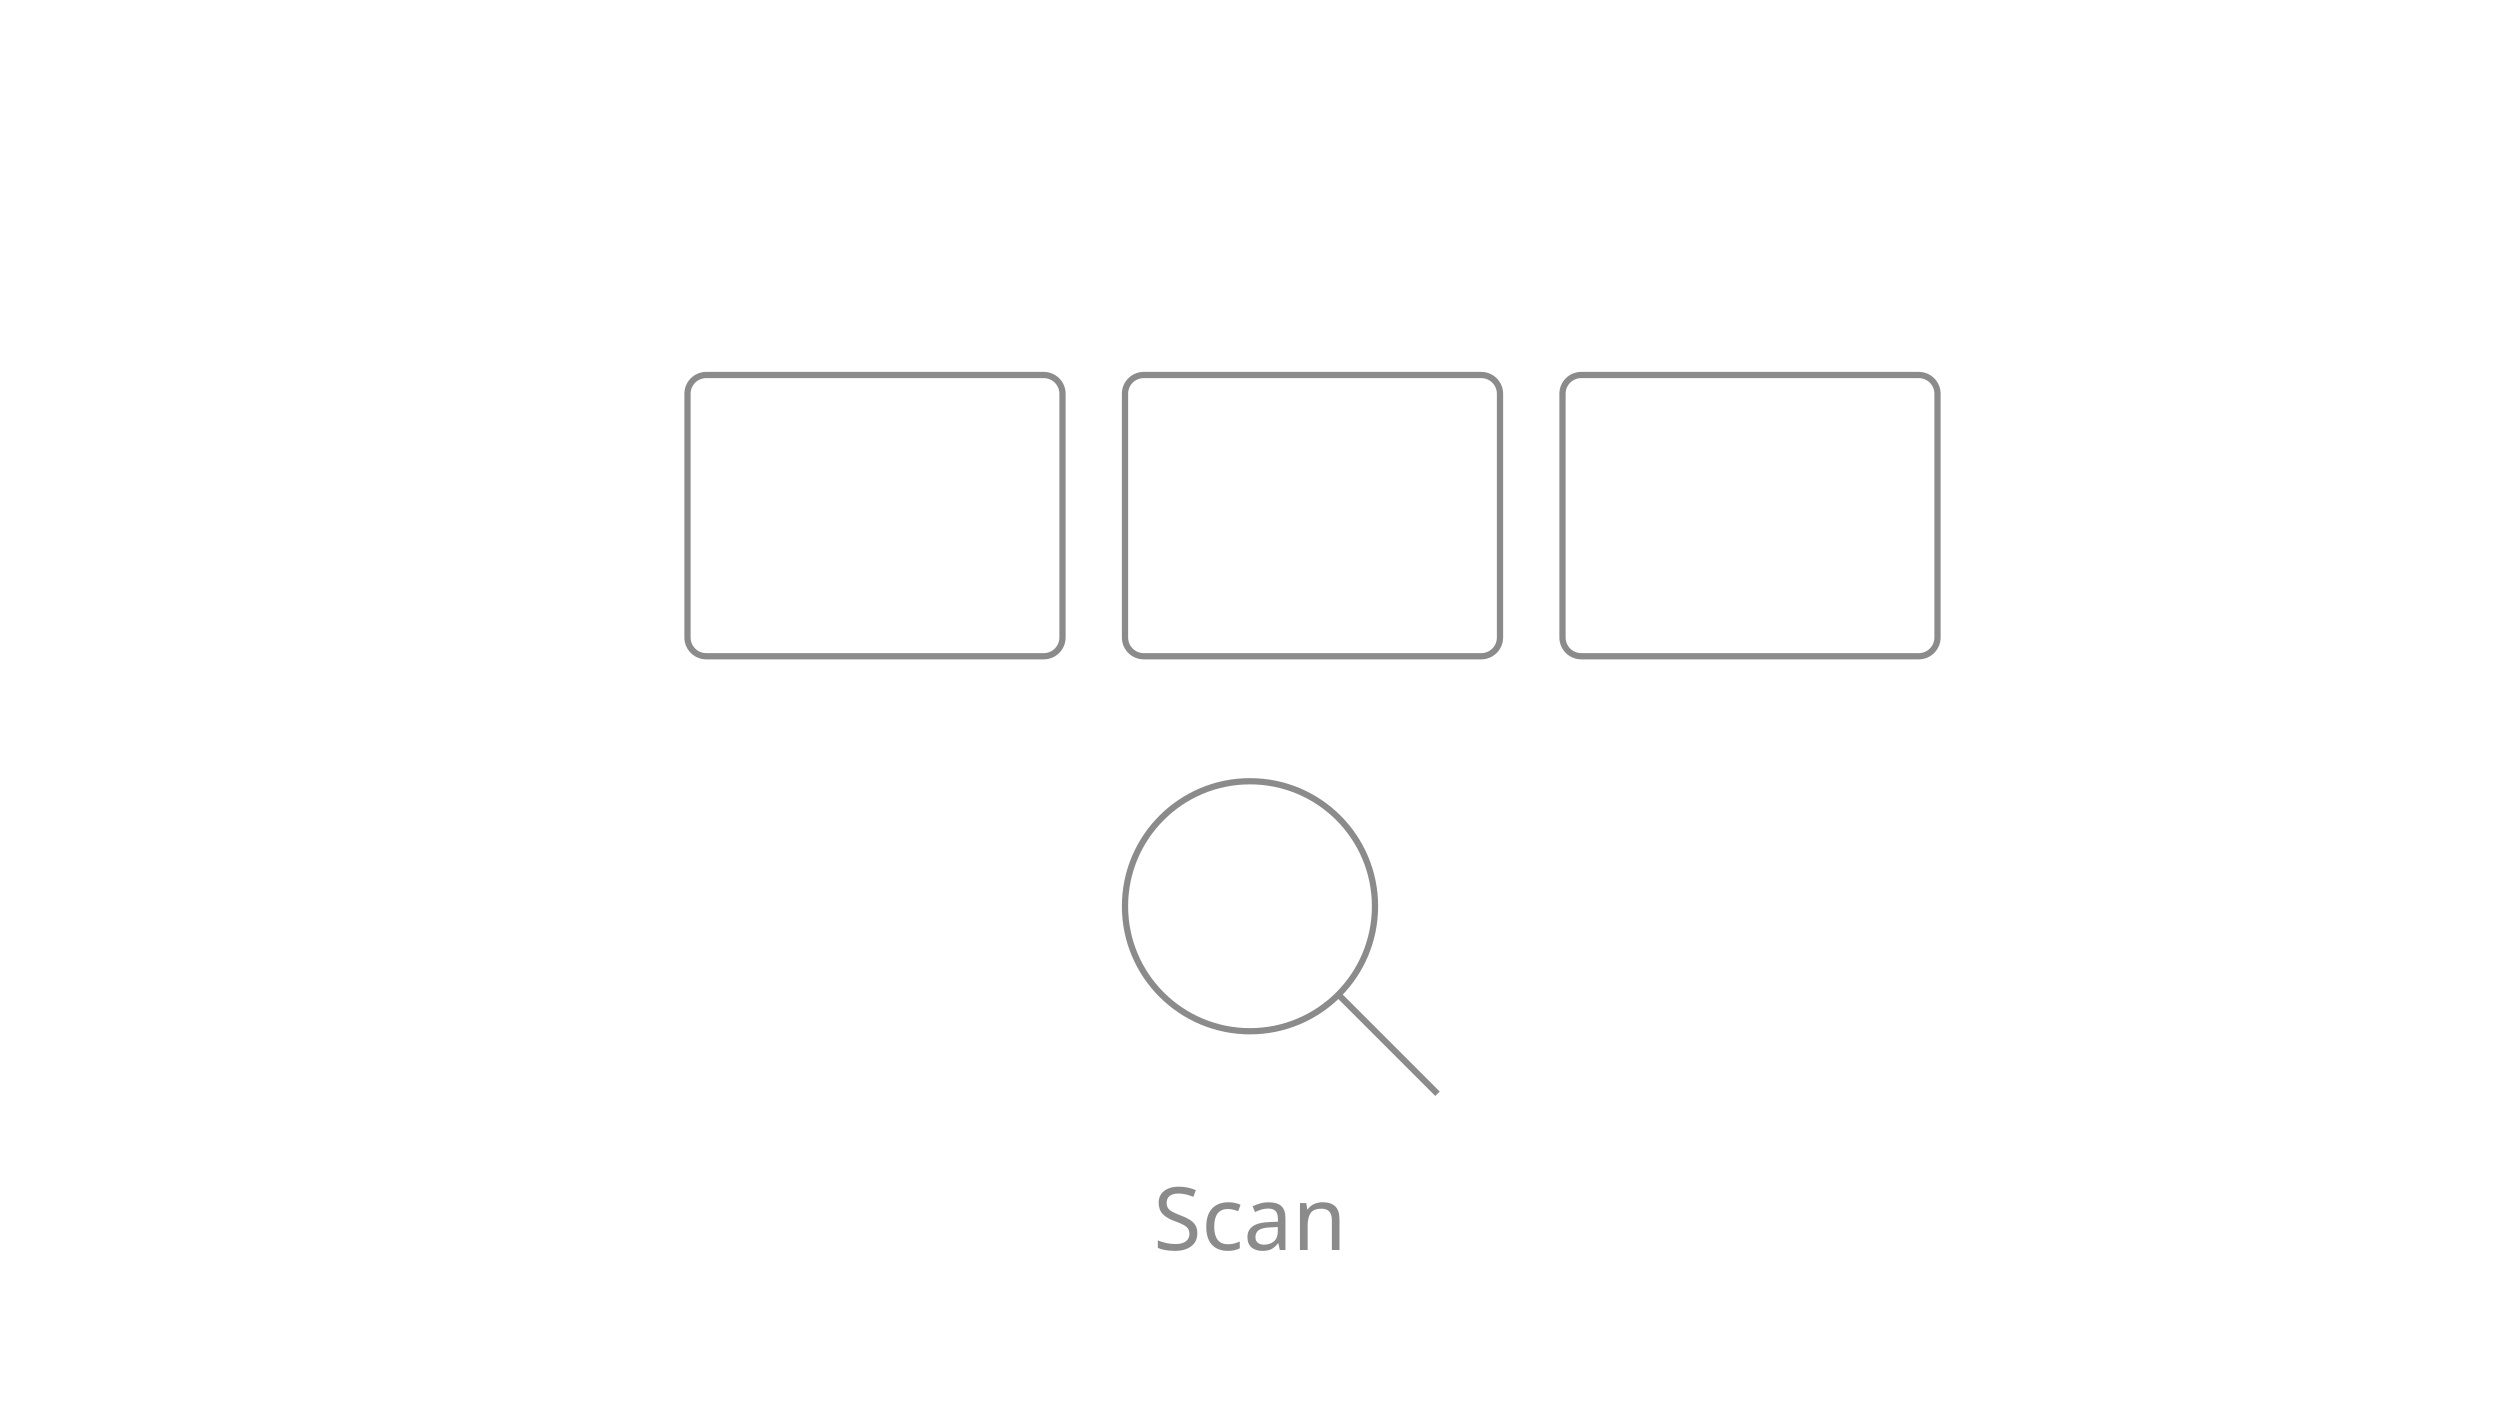
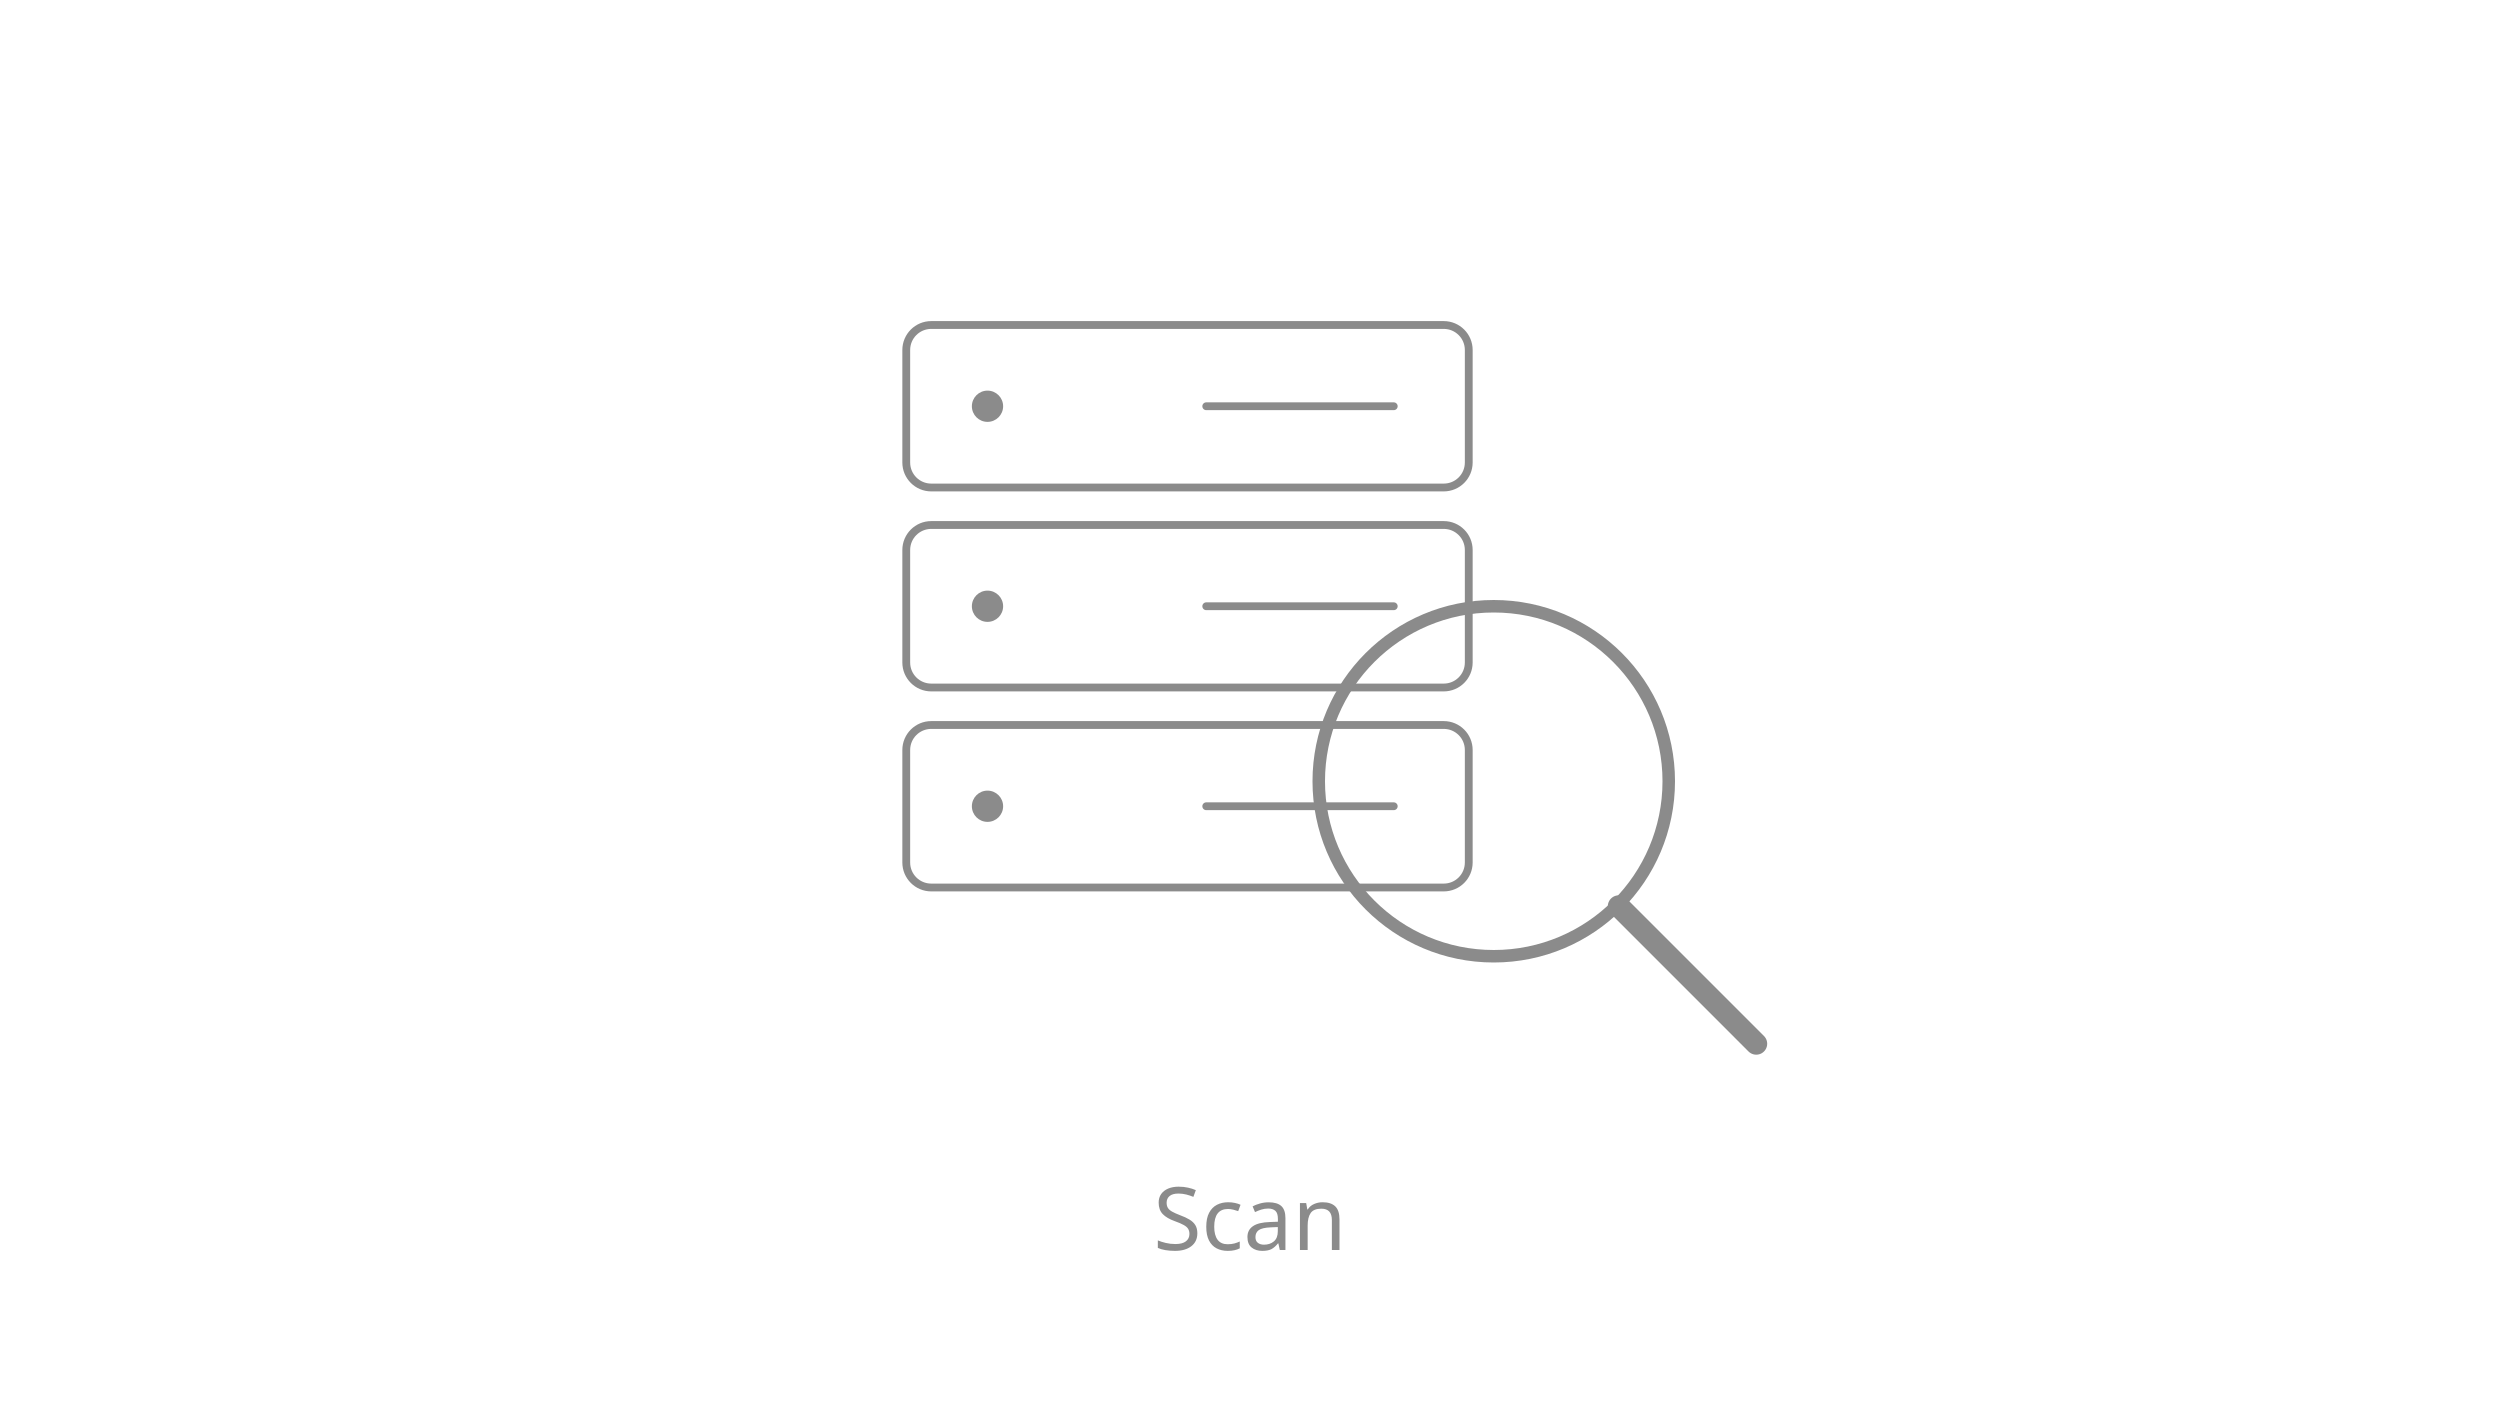
<svg xmlns="http://www.w3.org/2000/svg" width="800" height="450" viewBox="0 0 800 450">
-   <g fill="none" stroke="#8b8b8b" stroke-width="2">
-     <rect x="220" y="120" width="120" height="90" rx="6" />
-     <rect x="360" y="120" width="120" height="90" rx="6" />
-     <rect x="500" y="120" width="120" height="90" rx="6" />
-     <circle cx="400" cy="290" r="40" />
-     <line x1="428" y1="318" x2="460" y2="350" />
+   <g fill="none" stroke="#8b8b8b" stroke-width="2.5" stroke-linecap="round" stroke-linejoin="round">
+     <rect x="290" y="104" width="180" height="52" rx="8" />
+     <rect x="290" y="168" width="180" height="52" rx="8" />
+     <rect x="290" y="232" width="180" height="52" rx="8" />
+     <circle cx="316" cy="130" r="5" fill="#8b8b8b" stroke="none" />
+     <line x1="386" y1="130" x2="446" y2="130" />
+     <circle cx="316" cy="194" r="5" fill="#8b8b8b" stroke="none" />
+     <line x1="386" y1="194" x2="446" y2="194" />
+     <circle cx="316" cy="258" r="5" fill="#8b8b8b" stroke="none" />
+     <line x1="386" y1="258" x2="446" y2="258" />
+     <circle cx="478" cy="250" r="56" stroke-width="4" />
+     <line x1="518" y1="290" x2="562" y2="334" stroke-width="7" />
  </g>
  <text x="400" y="400" text-anchor="middle" font-family="sans-serif" font-size="28" fill="#8b8b8b">Scan</text>
</svg>
